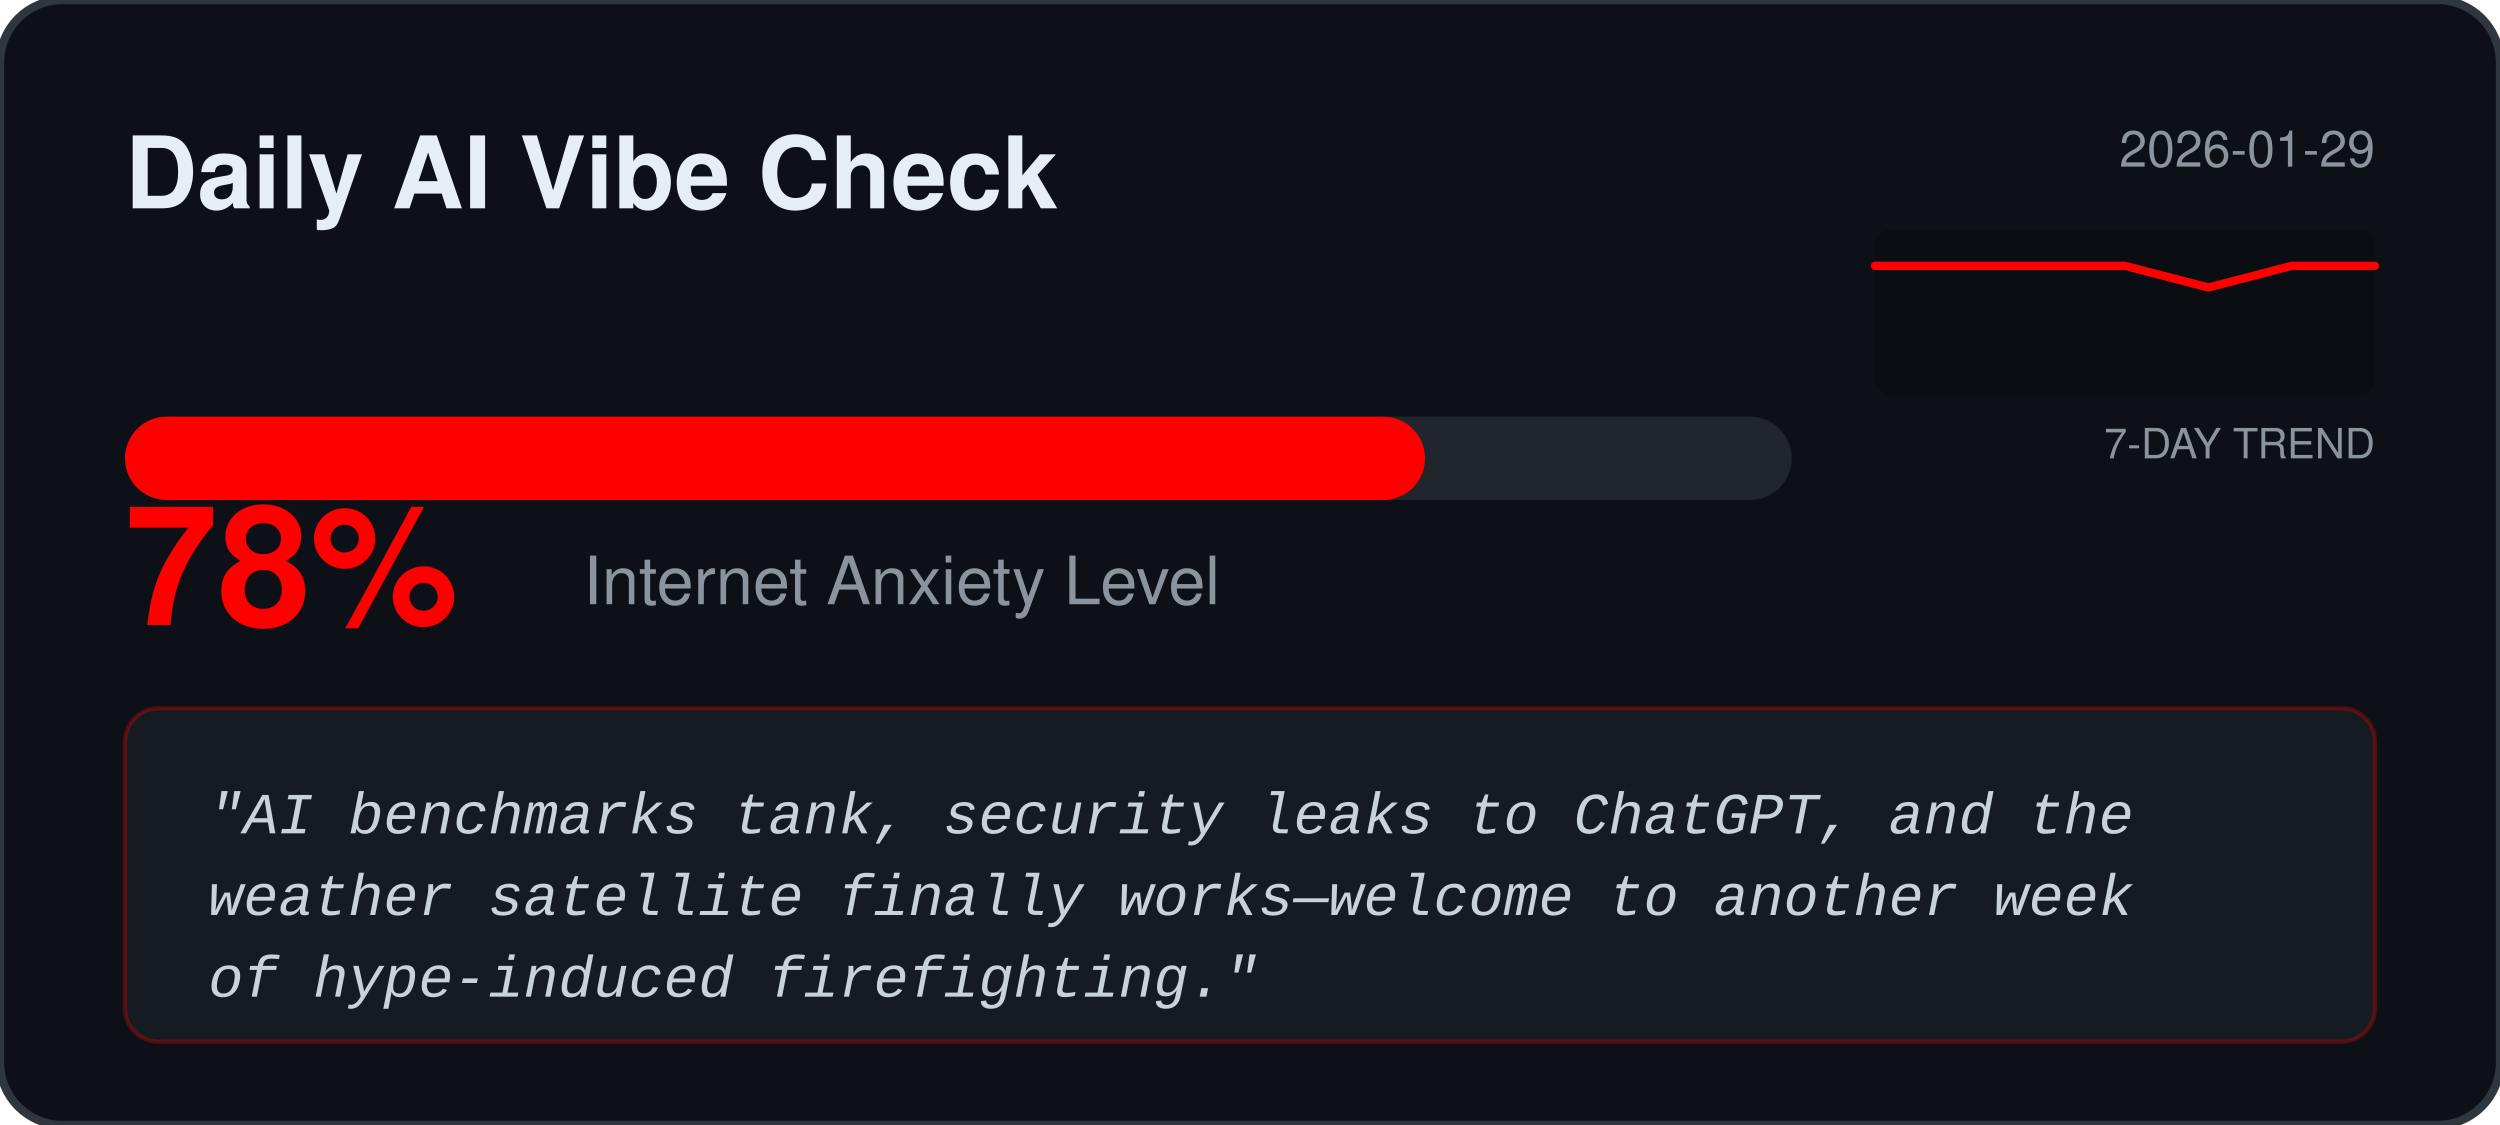
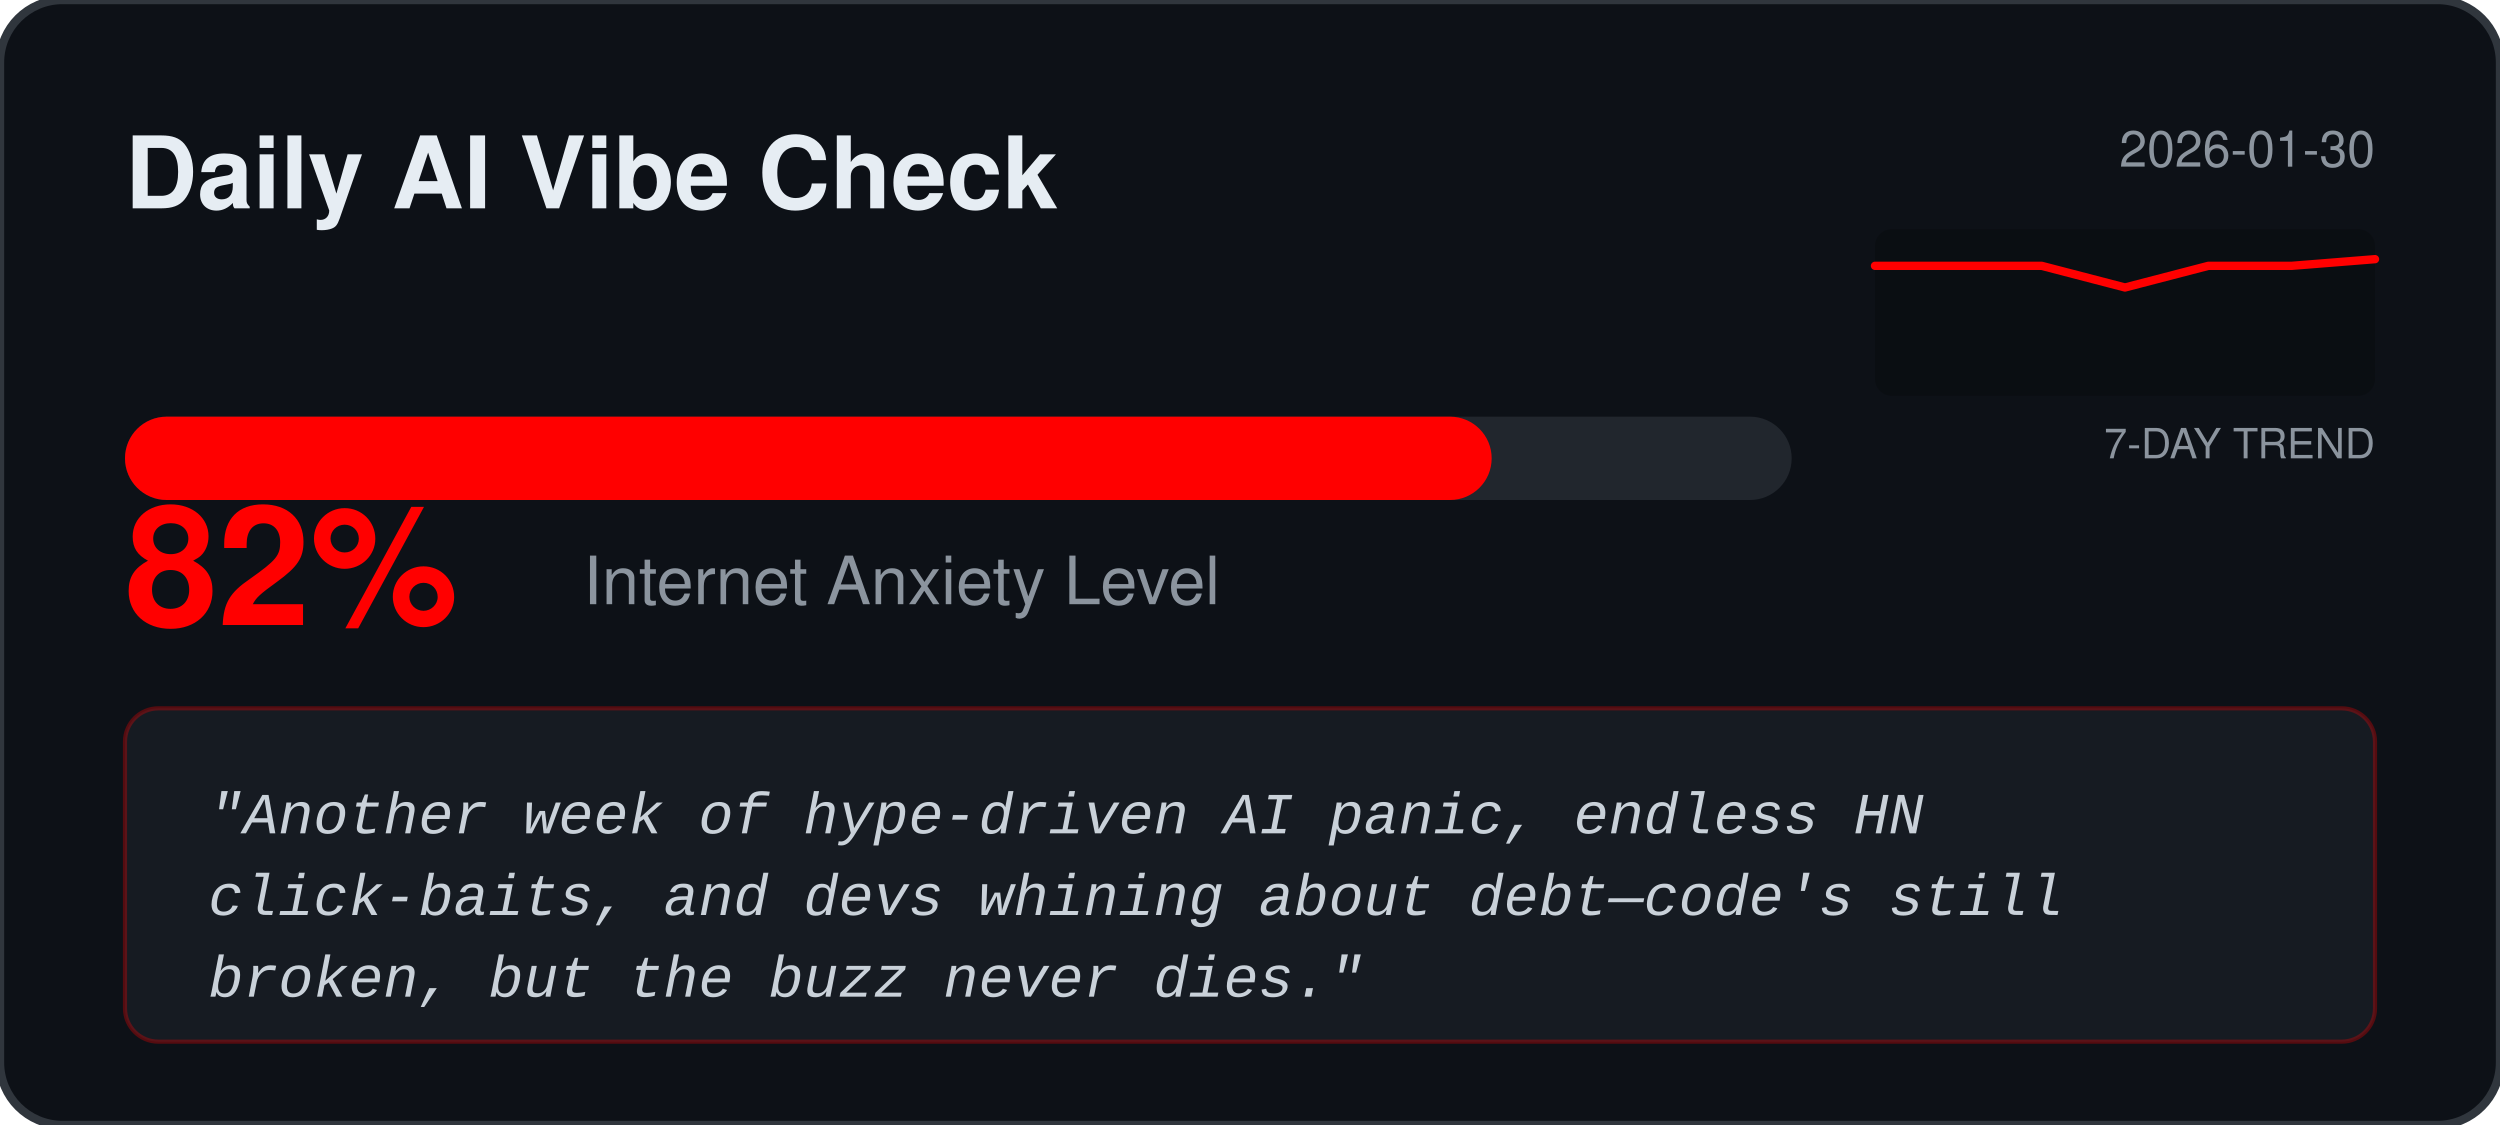
<svg xmlns="http://www.w3.org/2000/svg" width="600" height="270" viewBox="0 0 600 270" fill="none">
  <rect width="600" height="270" rx="15" fill="#0D1117" stroke="#30363D" stroke-width="2" />
  <text x="30" y="50" fill="#E6EDF3" font-family="Segoe UI, Helvetica, sans-serif" font-weight="bold" font-size="24">Daily AI Vibe Check</text>
-   <text x="570" y="40" fill="#8B949E" font-family="Segoe UI, Helvetica, sans-serif" font-size="12" text-anchor="end">2026-01-29</text>
+   <text x="570" y="40" fill="#8B949E" font-family="Segoe UI, Helvetica, sans-serif" font-size="12" text-anchor="end">2026-01-30</text>
  <rect x="450" y="55" width="120" height="40" fill="#000000" fill-opacity="0.2" rx="4" />
  <text x="570" y="110" fill="#8B949E" font-family="Segoe UI, Helvetica, sans-serif" font-size="10" text-anchor="end">7-DAY TREND</text>
-   <polyline points="450.0,63.8 470.0,63.8 490.0,63.8 510.0,63.8 530.0,69.0 550.0,63.8 570.0,63.8" fill="none" stroke="#FF0000" stroke-width="2" stroke-linecap="round" stroke-linejoin="round" />
+   <polyline points="450.0,63.8 470.0,63.8 490.0,63.8 510.0,69.0 530.0,63.8 550.0,63.8 570.0,62.2" fill="none" stroke="#FF0000" stroke-width="2" stroke-linecap="round" stroke-linejoin="round" />
  <rect x="30" y="100" width="400" height="20" rx="10" fill="#21262D" />
-   <rect x="30" y="100" width="312.0" height="20" rx="10" fill="#FF0000" />
-   <text x="30" y="150" fill="#FF0000" font-family="Segoe UI, Helvetica, sans-serif" font-weight="bold" font-size="40">78%</text>
+   <rect x="30" y="100" width="328.0" height="20" rx="10" fill="#FF0000" />
+   <text x="30" y="150" fill="#FF0000" font-family="Segoe UI, Helvetica, sans-serif" font-weight="bold" font-size="40">82%</text>
  <text x="140" y="145" fill="#8B949E" font-family="Segoe UI, Helvetica, sans-serif" font-size="16">Internet Anxiety Level</text>
  <rect x="30" y="170" width="540" height="80" rx="8" fill="#161B22" stroke="#FF0000" stroke-opacity="0.3" />
  <text x="50" y="200" fill="#C9D1D9" font-family="Courier New, monospace" font-size="14" font-style="italic">
-     <tspan x="50" dy="0">"AI benchmarks tank, security leaks to ChatGPT, and the</tspan>
-     <tspan x="50" dy="1.4em">weather satellite finally works—welcome to another week</tspan>
-     <tspan x="50" dy="1.4em">of hype‑induced firefighting."</tspan>
+     <tspan x="50" dy="0">"Another week of hype‑driven AI panic, endless HN</tspan>
+     <tspan x="50" dy="1.4em">click‑baits, and devs whining about debt—code's still</tspan>
+     <tspan x="50" dy="1.4em">broken, but the buzz never dies."</tspan>
  </text>
</svg>
